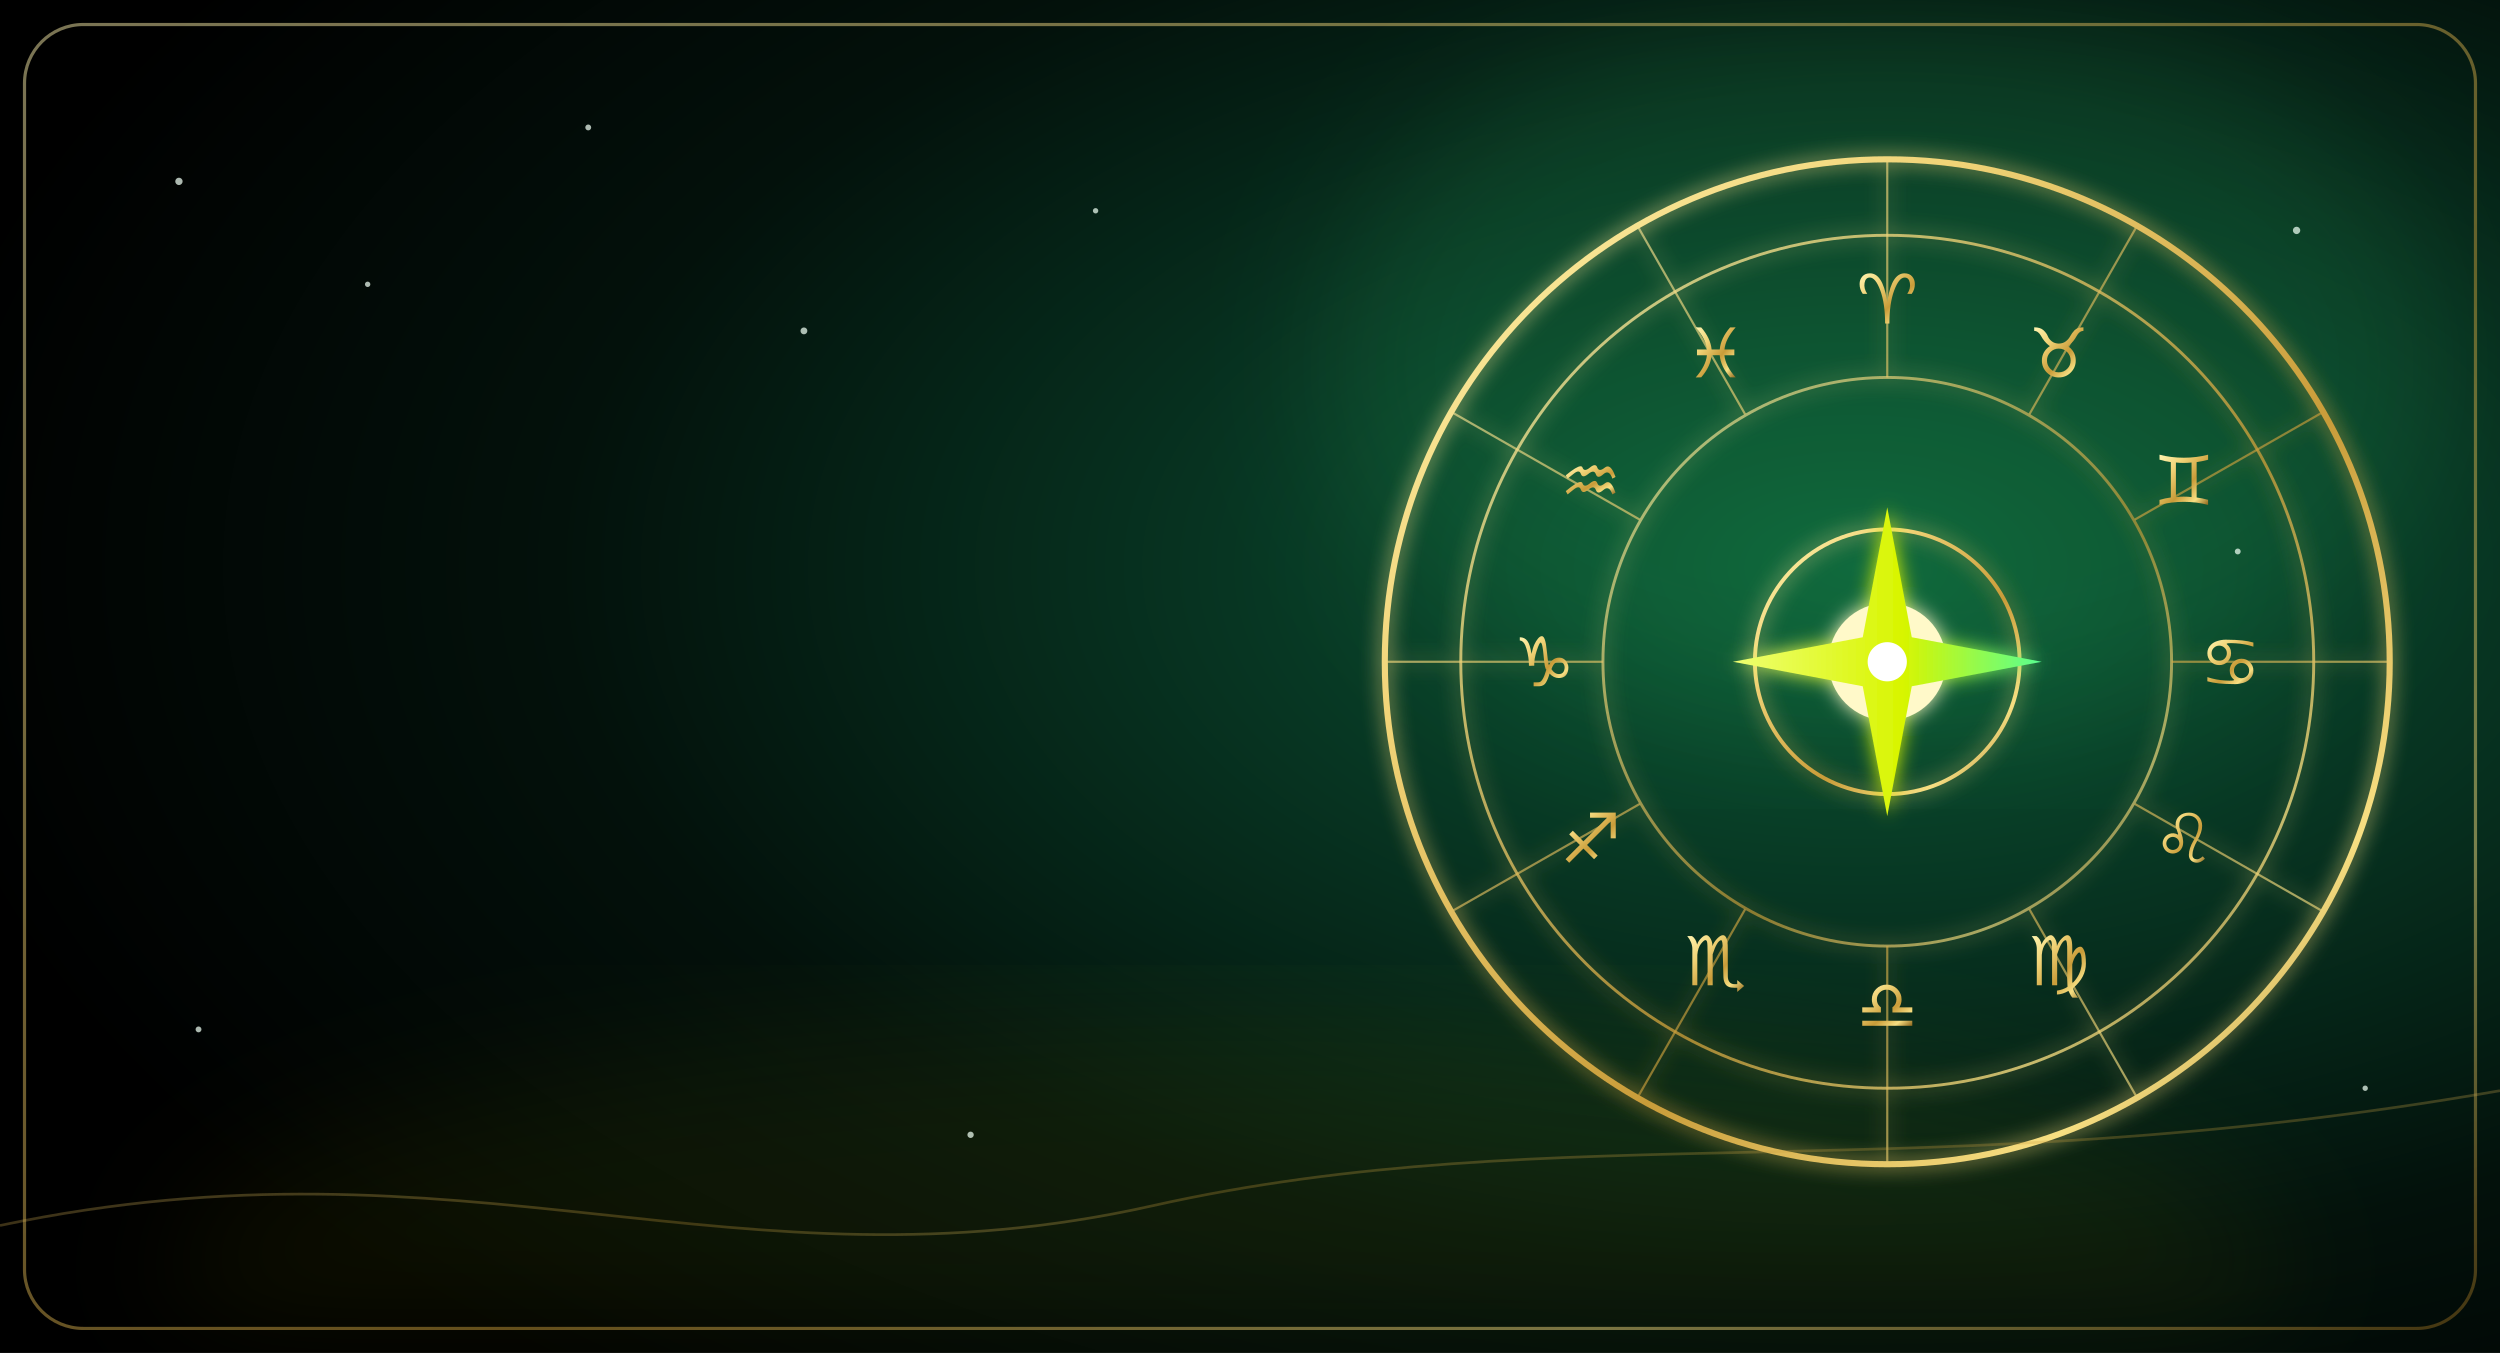
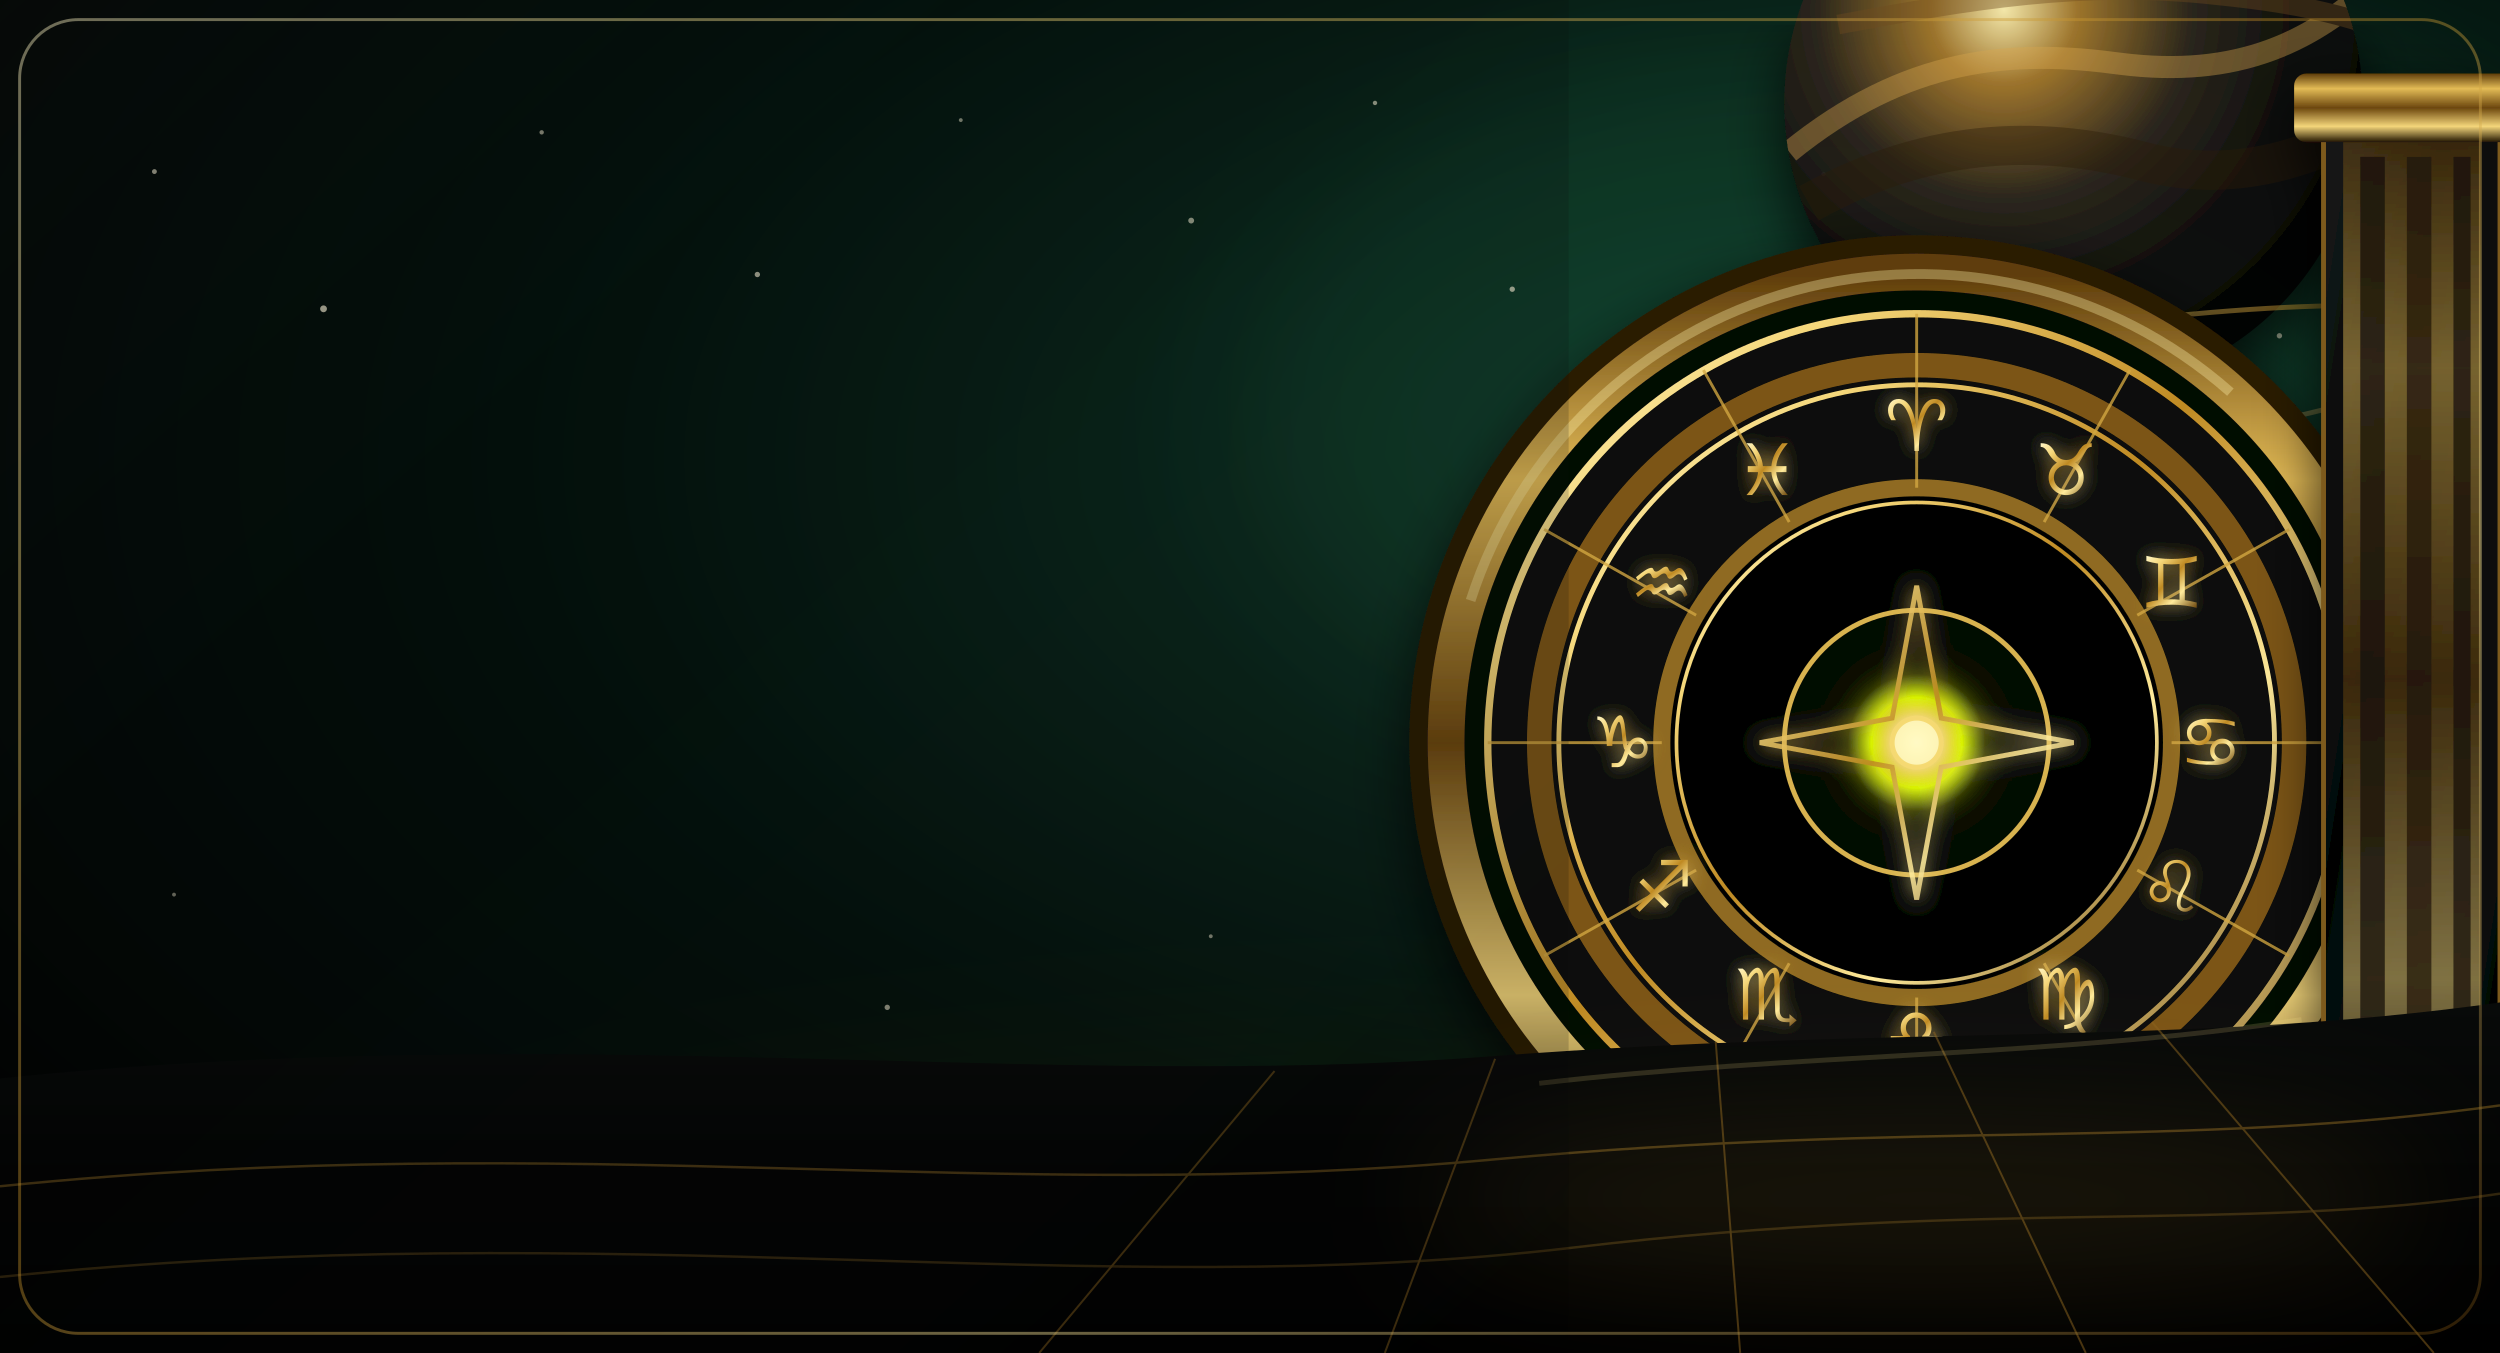
- <svg xmlns="http://www.w3.org/2000/svg" viewBox="0 0 1020 552" role="img" aria-label="AstroVip premium astrology background">
+ <svg xmlns="http://www.w3.org/2000/svg" viewBox="0 0 1020 552" role="img" aria-label="Fundal AstroVip 3D premium fără text">
  <defs>
-     <radialGradient id="bg" cx="74%" cy="42%" r="78%">
-       <stop offset="0" stop-color="#0b5a35" />
-       <stop offset=".32" stop-color="#073522" />
-       <stop offset=".66" stop-color="#03110b" />
-       <stop offset="1" stop-color="#000" />
+     <radialGradient id="sky" cx="72%" cy="34%" r="88%">
+       <stop offset="0" stop-color="#103b2b" />
+       <stop offset=".28" stop-color="#09271c" />
+       <stop offset=".58" stop-color="#03110c" />
+       <stop offset="1" stop-color="#010202" />
+     </radialGradient>
+     <radialGradient id="planet" cx="38%" cy="34%" r="70%">
+       <stop offset="0" stop-color="#fff0b0" />
+       <stop offset=".18" stop-color="#a4782d" />
+       <stop offset=".46" stop-color="#2d261c" />
+       <stop offset=".76" stop-color="#0b0b0a" />
+       <stop offset="1" stop-color="#020202" />
    </radialGradient>
    <linearGradient id="gold" x1="0" y1="0" x2="1" y2="1">
-       <stop stop-color="#fff4b0" />
-       <stop offset=".28" stop-color="#f1d478" />
-       <stop offset=".6" stop-color="#c99c39" />
-       <stop offset=".82" stop-color="#f7df82" />
-       <stop offset="1" stop-color="#8d651b" />
+       <stop stop-color="#fff6c6" />
+       <stop offset=".2" stop-color="#f5d77a" />
+       <stop offset=".46" stop-color="#bf8a23" />
+       <stop offset=".7" stop-color="#ffeb9c" />
+       <stop offset="1" stop-color="#6d470d" />
    </linearGradient>
-     <linearGradient id="lime" x1="0" y1="0" x2="1" y2="0">
-       <stop stop-color="#efff72" />
-       <stop offset=".55" stop-color="#d8f500" />
-       <stop offset="1" stop-color="#58ff91" />
+     <linearGradient id="goldDark" x1="0" y1="0" x2="0" y2="1">
+       <stop stop-color="#5f3d0b" />
+       <stop offset=".22" stop-color="#e3bb56" />
+       <stop offset=".5" stop-color="#6c470e" />
+       <stop offset=".77" stop-color="#f4d67a" />
+       <stop offset="1" stop-color="#231704" />
    </linearGradient>
-     <filter id="glow">
+     <linearGradient id="obsidian" x1="0" y1="0" x2="1" y2="1">
+       <stop stop-color="#161918" />
+       <stop offset=".35" stop-color="#050606" />
+       <stop offset=".72" stop-color="#0b0d0c" />
+       <stop offset="1" stop-color="#000" />
+     </linearGradient>
+     <linearGradient id="floor" x1="0" y1="0" x2="0" y2="1">
+       <stop stop-color="#080a09" />
+       <stop offset=".5" stop-color="#020303" />
+       <stop offset="1" stop-color="#000" />
+     </linearGradient>
+     <radialGradient id="core" cx="50%" cy="50%" r="50%">
+       <stop stop-color="#fff" />
+       <stop offset=".12" stop-color="#fff7b8" />
+       <stop offset=".36" stop-color="#e8c34f" />
+       <stop offset=".66" stop-color="#d8f500" />
+       <stop offset="1" stop-color="#8ead00" stop-opacity="0" />
+     </radialGradient>
+     <filter id="glowGold" x="-100%" y="-100%" width="300%" height="300%">
      <feGaussianBlur stdDeviation="4" result="b" />
      <feMerge>
        <feMergeNode in="b" />
        <feMergeNode in="SourceGraphic" />
      </feMerge>
    </filter>
-     <filter id="soft">
+     <filter id="glowLime" x="-120%" y="-120%" width="340%" height="340%">
+       <feGaussianBlur stdDeviation="8" result="b" />
+       <feMerge>
+         <feMergeNode in="b" />
+         <feMergeNode in="SourceGraphic" />
+       </feMerge>
+     </filter>
+     <filter id="shadow" x="-50%" y="-50%" width="200%" height="200%">
+       <feDropShadow dx="0" dy="10" stdDeviation="12" flood-color="#000" flood-opacity=".78" />
+     </filter>
+     <filter id="soft" x="-80%" y="-80%" width="260%" height="260%">
      <feGaussianBlur stdDeviation="28" />
    </filter>
+     <clipPath id="planetClip">
+       <circle cx="846" cy="42" r="118" />
+     </clipPath>
  </defs>
-   <rect width="1020" height="552" fill="url(#bg)" />
-   <ellipse cx="770" cy="150" rx="230" ry="150" fill="#42ff88" opacity=".10" filter="url(#soft)" />
-   <ellipse cx="500" cy="520" rx="430" ry="105" fill="#d8f500" opacity=".055" filter="url(#soft)" />
-   <g fill="#effff3" opacity=".72">
-     <circle cx="73" cy="74" r="1.5" />
-     <circle cx="150" cy="116" r="1.1" />
-     <circle cx="240" cy="52" r="1.2" />
-     <circle cx="328" cy="135" r="1.4" />
-     <circle cx="447" cy="86" r="1.1" />
-     <circle cx="937" cy="94" r="1.5" />
-     <circle cx="913" cy="225" r="1.2" />
-     <circle cx="81" cy="420" r="1.2" />
-     <circle cx="396" cy="463" r="1.3" />
-     <circle cx="965" cy="444" r="1.1" />
+   <rect width="1020" height="552" fill="url(#sky)" />
+   <ellipse cx="788" cy="165" rx="280" ry="160" fill="#46ff91" opacity=".06" filter="url(#soft)" />
+   <ellipse cx="626" cy="512" rx="470" ry="90" fill="#d8f500" opacity=".035" filter="url(#soft)" />
+   <g fill="#fff8dc">
+     <circle cx="63" cy="70" r="1" opacity=".6" />
+     <circle cx="132" cy="126" r="1.4" opacity=".7" />
+     <circle cx="221" cy="54" r=".9" opacity=".55" />
+     <circle cx="309" cy="112" r="1.1" opacity=".66" />
+     <circle cx="392" cy="49" r=".8" opacity=".52" />
+     <circle cx="486" cy="90" r="1.2" opacity=".6" />
+     <circle cx="561" cy="42" r=".9" opacity=".62" />
+     <circle cx="617" cy="118" r="1.1" opacity=".68" />
+     <circle cx="744" cy="71" r=".9" opacity=".7" />
+     <circle cx="930" cy="137" r="1.1" opacity=".64" />
+     <circle cx="973" cy="91" r=".8" opacity=".55" />
+     <circle cx="71" cy="365" r=".8" opacity=".46" />
+     <circle cx="362" cy="411" r="1.1" opacity=".58" />
+     <circle cx="494" cy="382" r=".8" opacity=".52" />
+     <circle cx="955" cy="395" r="1.2" opacity=".5" />
  </g>
-   <g transform="translate(770 270)" fill="none" stroke="url(#gold)" filter="url(#glow)">
-     <circle r="205" stroke-width="2.5" />
-     <circle r="174" stroke-width="1.2" opacity=".78" />
-     <circle r="116" stroke-width="1.2" opacity=".65" />
-     <circle r="54" stroke-width="1.6" />
-     <g stroke-width=".9" opacity=".65">
-       <path d="M0-205V-116M102-178L58-101M178-102L101-58M205 0H116M178 102L101 58M102 178L58 101M0 205V116M-102 178L-58 101M-178 102L-101 58M-205 0H-116M-178-102L-101-58M-102-178L-58-101" />
+   <g fill="#d8f500" opacity=".45">
+     <circle cx="702" cy="124" r="1.8" />
+     <circle cx="905" cy="207" r="1.5" />
+     <circle cx="648" cy="226" r="1.4" />
+     <circle cx="855" cy="354" r="1.6" />
+   </g>
+   <circle cx="846" cy="42" r="118" fill="url(#planet)" opacity=".95" filter="url(#shadow)" />
+   <g clip-path="url(#planetClip)" opacity=".4">
+     <path d="M730 62 C778 23 821 20 865 26 C912 32 945 18 974 -12" fill="none" stroke="#d6a64d" stroke-width="9" />
+     <path d="M738 83 C790 54 837 56 875 66 C914 76 949 63 980 43" fill="none" stroke="#2b1b08" stroke-width="16" />
+     <path d="M750 10 C804 0 850 -8 904 -2 C944 2 966 8 996 22" fill="none" stroke="#6e4a1e" stroke-width="8" />
+   </g>
+   <ellipse cx="846" cy="160" rx="174" ry="26" fill="none" stroke="url(#gold)" stroke-width="2" opacity=".48" transform="rotate(-8 846 160)" />
+   <g transform="translate(782 303)" filter="url(#shadow)">
+     <ellipse cx="0" cy="168" rx="222" ry="36" fill="#000" opacity=".72" />
+     <circle r="198" fill="#050706" stroke="#2a1a05" stroke-width="18" />
+     <circle r="192" fill="none" stroke="url(#goldDark)" stroke-width="15" />
+     <circle r="175" fill="#070908" stroke="url(#gold)" stroke-width="3" />
+     <circle r="154" fill="#080a09" stroke="#7b5516" stroke-width="10" />
+     <circle r="146" fill="none" stroke="url(#gold)" stroke-width="2" />
+     <circle r="104" fill="#030504" stroke="#8f6a21" stroke-width="7" />
+     <circle r="98" fill="none" stroke="url(#gold)" stroke-width="1.5" />
+     <circle r="54" fill="#050705" stroke="#d8b34f" stroke-width="2" />
+     <circle r="28" fill="url(#core)" filter="url(#glowLime)" />
+     <g stroke="#d4a842" stroke-width="1.2" opacity=".78">
+       <path d="M0-175V-104M87-152L52-90M152-87L90-52M175 0H104M152 87L90 52M87 152L52 90M0 175V104M-87 152L-52 90M-152 87L-90 52M-175 0H-104M-152-87L-90-52M-87-152L-52-90" />
    </g>
+     <g fill="url(#gold)" text-anchor="middle" font-family="Georgia,'Times New Roman',serif" font-size="29" font-weight="700" filter="url(#glowGold)">
+       <text x="0" y="-119">♈</text>
+       <text x="61" y="-101">♉</text>
+       <text x="104" y="-55">♊</text>
+       <text x="120" y="10">♋</text>
+       <text x="104" y="69">♌</text>
+       <text x="61" y="113">♍</text>
+       <text x="0" y="129">♎</text>
+       <text x="-61" y="113">♏</text>
+       <text x="-104" y="69">♐</text>
+       <text x="-120" y="10">♑</text>
+       <text x="-104" y="-55">♒</text>
+       <text x="-61" y="-101">♓</text>
+     </g>
+     <g stroke="url(#gold)" stroke-width="2" fill="none" opacity=".9" filter="url(#glowGold)">
+       <path d="M0-64L10-10L64 0L10 10L0 64L-10 10L-64 0L-10-10Z" />
+       <circle r="10" fill="#fff8bf" stroke="#f6db76" />
+     </g>
+     <path d="M-182 -58 A192 192 0 0 1 128 -143" fill="none" stroke="#fff2ae" stroke-width="4" opacity=".34" />
  </g>
-   <g transform="translate(770 270)" fill="url(#gold)" text-anchor="middle" font-family="Georgia, 'Times New Roman', serif" font-size="28" font-weight="700">
-     <text x="0" y="-138">♈</text>
-     <text x="70" y="-116">♉</text>
-     <text x="121" y="-64">♊</text>
-     <text x="140" y="10">♋</text>
-     <text x="121" y="82">♌</text>
-     <text x="70" y="132">♍</text>
-     <text x="0" y="150">♎</text>
-     <text x="-70" y="132">♏</text>
-     <text x="-121" y="82">♐</text>
-     <text x="-140" y="10">♑</text>
-     <text x="-121" y="-64">♒</text>
-     <text x="-70" y="-116">♓</text>
+   <g transform="translate(948 42)" filter="url(#shadow)">
+     <rect x="0" y="0" width="72" height="470" fill="url(#obsidian)" stroke="#7d5a1f" stroke-width="2" />
+     <rect x="8" y="10" width="56" height="450" rx="5" fill="url(#goldDark)" opacity=".5" />
+     <rect x="15" y="22" width="10" height="420" fill="#16100a" opacity=".75" />
+     <rect x="34" y="22" width="10" height="420" fill="#1e1409" opacity=".72" />
+     <rect x="53" y="22" width="7" height="420" fill="#17100a" opacity=".75" />
+     <rect x="-12" y="-12" width="94" height="28" rx="5" fill="url(#goldDark)" />
+     <rect x="-18" y="447" width="106" height="30" rx="5" fill="url(#goldDark)" />
  </g>
-   <g transform="translate(770 270)" filter="url(#glow)">
-     <circle r="24" fill="#fff9c9" />
-     <path d="M0-63L10-10L63 0L10 10L0 63L-10 10L-63 0L-10-10Z" fill="url(#lime)" />
-     <circle r="8" fill="#fff" />
+   <path d="M0 440 C230 416 426 445 608 431 C777 418 892 427 1020 409 L1020 552 L0 552 Z" fill="url(#floor)" />
+   <g opacity=".5">
+     <path d="M0 484 C236 460 407 492 610 473 C784 457 891 469 1020 451" fill="none" stroke="#8b6721" stroke-width="1" />
+     <path d="M0 521 C250 495 448 532 642 509 C810 489 914 503 1020 487" fill="none" stroke="#5e4517" stroke-width="1" />
+     <path d="M520 437 L424 552 M610 432 L565 552 M700 425 L710 552 M789 421 L851 552 M878 417 L993 552" stroke="#8c641d" stroke-width=".8" />
  </g>
-   <path d="M0 500 C190 460 300 530 470 492 C635 455 785 486 1020 445" fill="none" stroke="url(#gold)" stroke-width="1.1" opacity=".28" />
-   <rect x="10" y="10" width="1000" height="532" rx="24" fill="none" stroke="url(#gold)" stroke-width="1.3" opacity=".48" />
+   <ellipse cx="785" cy="489" rx="205" ry="34" fill="#d3a63c" opacity=".12" filter="url(#soft)" />
+   <path d="M628 442 C730 430 842 431 939 416" fill="none" stroke="#ffe88f" stroke-width="2" opacity=".16" />
+   <rect width="640" height="552" fill="url(#obsidian)" opacity=".18" />
+   <rect x="8" y="8" width="1004" height="536" rx="24" fill="none" stroke="url(#gold)" stroke-width="1.2" opacity=".42" />
</svg>
